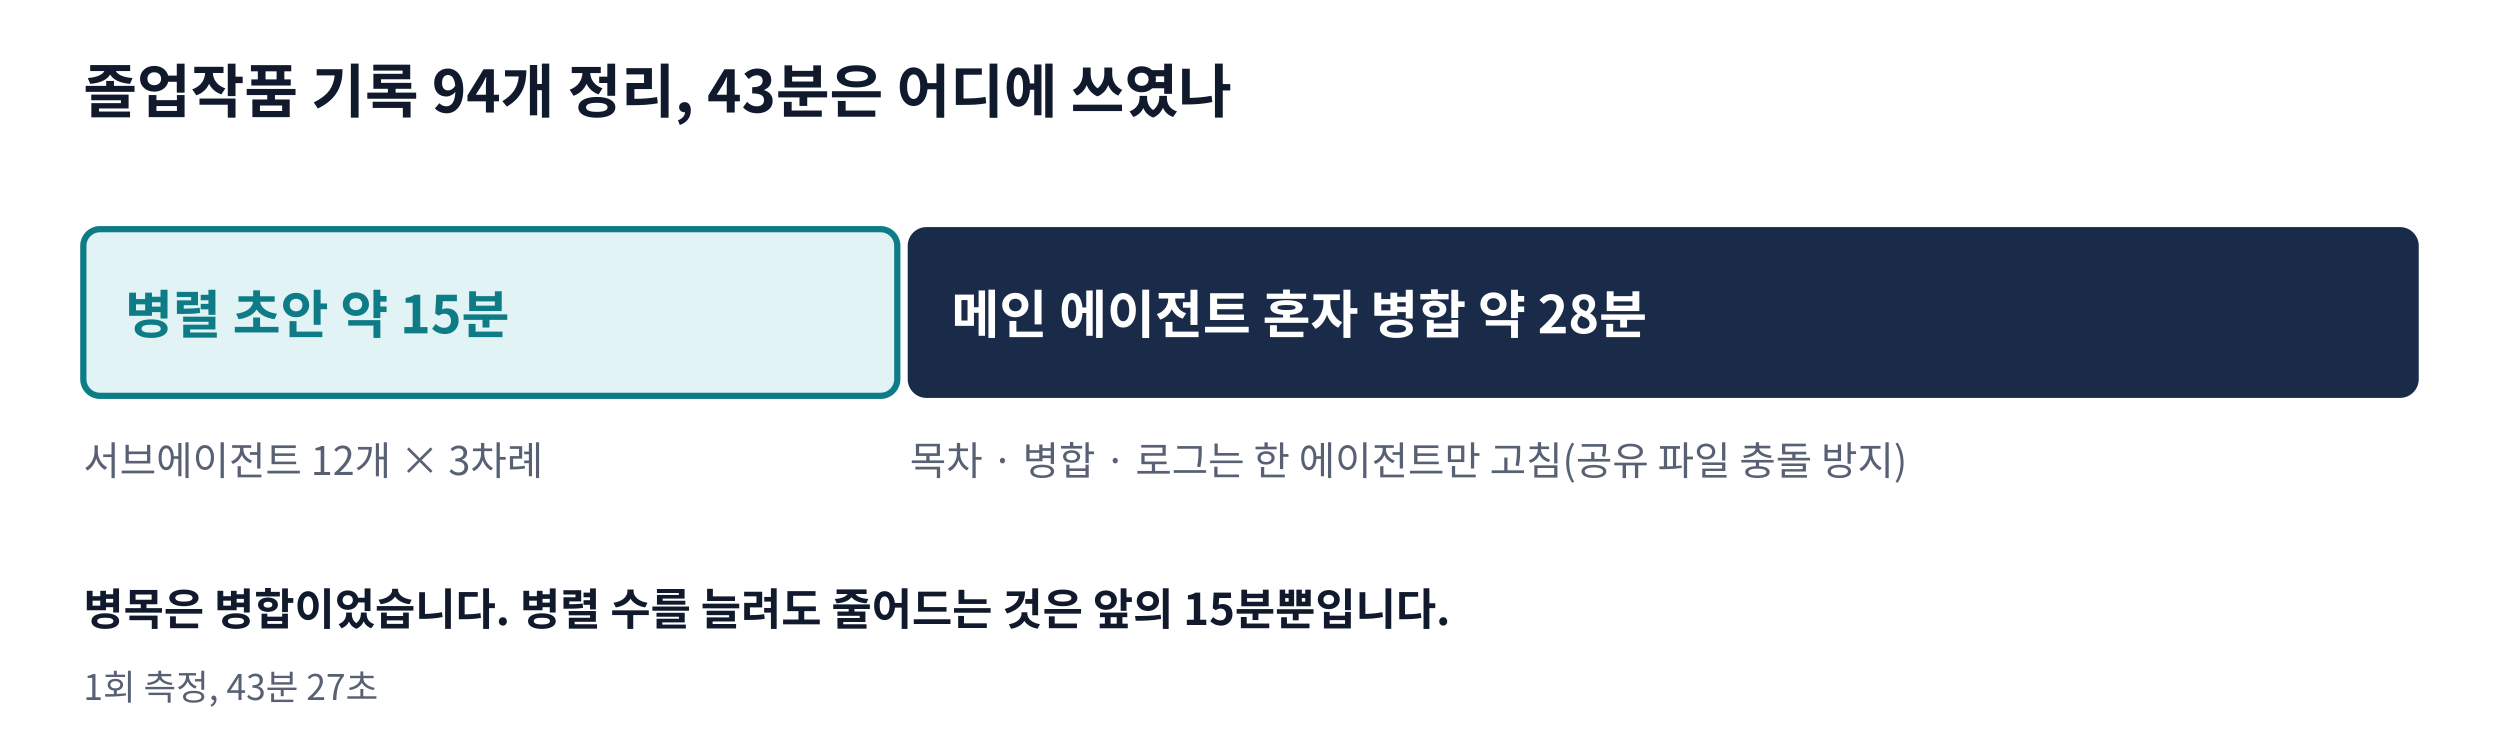
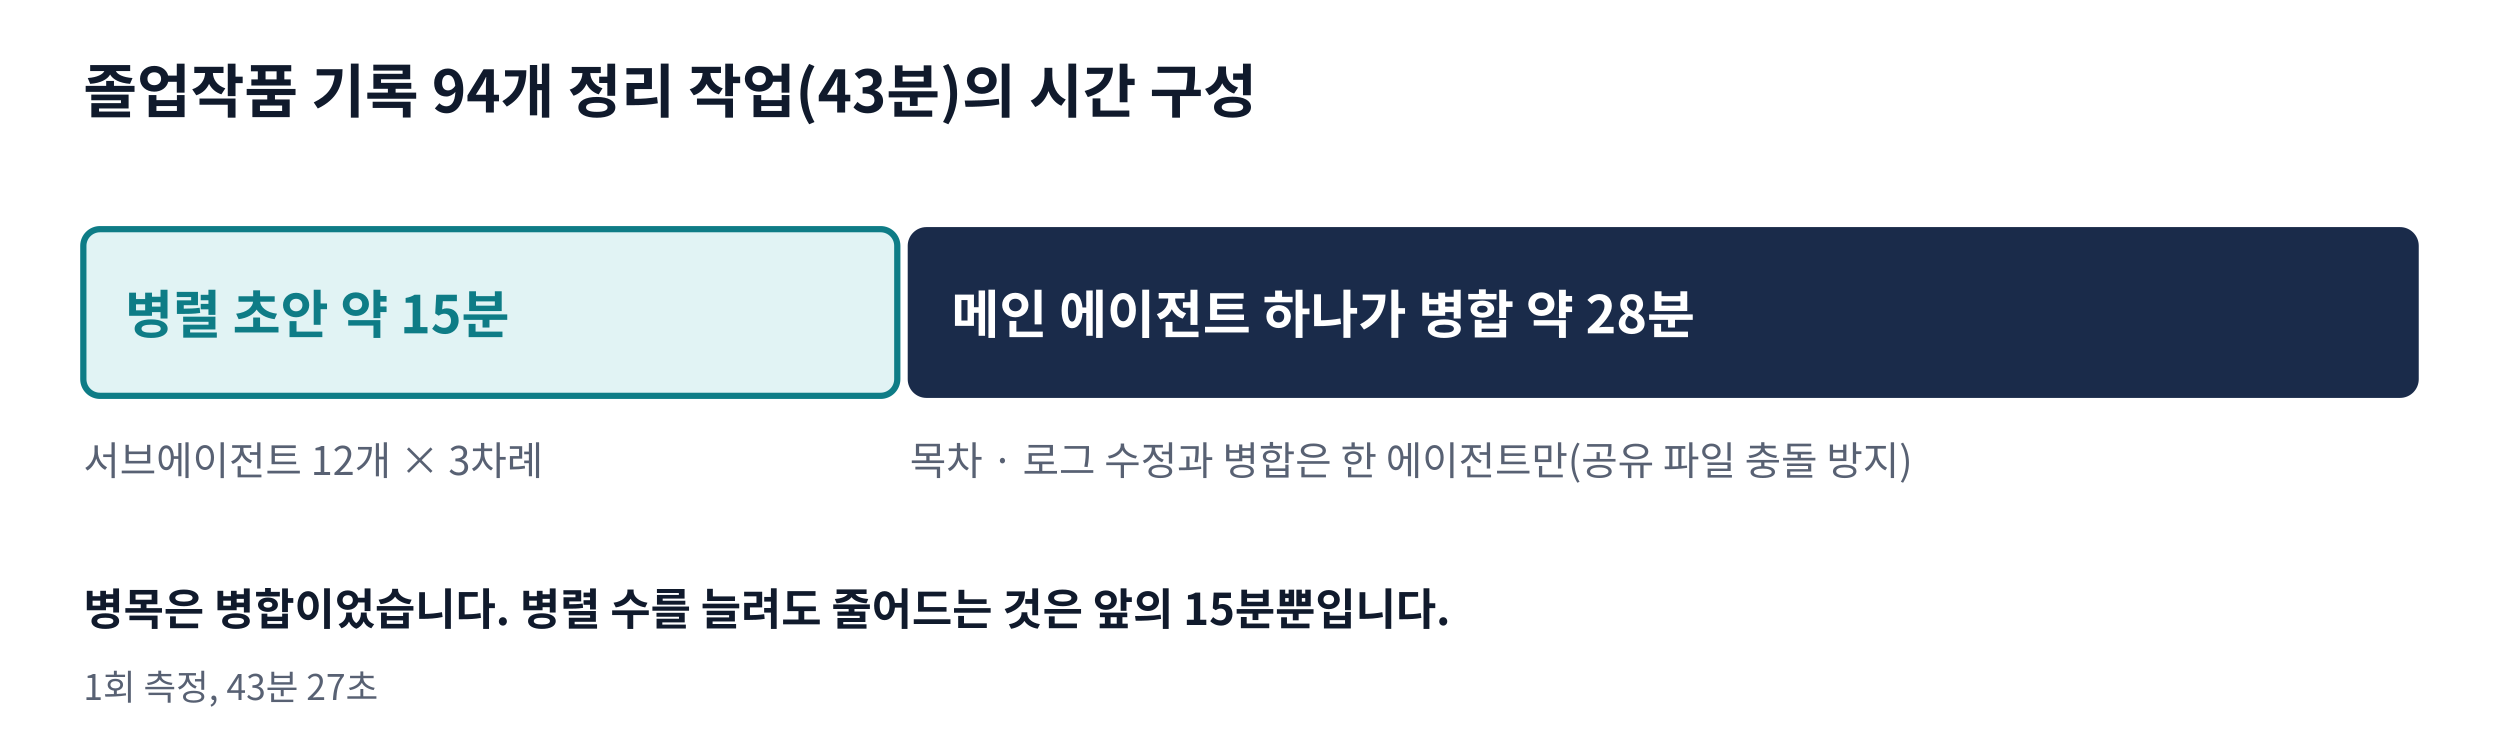
<svg xmlns="http://www.w3.org/2000/svg" viewBox="0 0 1200 360" width="1200" height="360" role="img" aria-label="정리 작업 43분의 시간 구성">
  <defs>
    <marker id="ah" viewBox="0 0 10 10" refX="9" refY="5" markerWidth="7" markerHeight="7" orient="auto-start-reverse">
      <path d="M0,0 L10,5 L0,10 z" fill="#586173" />
    </marker>
    <marker id="aht" viewBox="0 0 10 10" refX="9" refY="5" markerWidth="7" markerHeight="7" orient="auto-start-reverse">
      <path d="M0,0 L10,5 L0,10 z" fill="#0E7C86" />
    </marker>
    <pattern id="hatch" width="8" height="8" patternUnits="userSpaceOnUse" patternTransform="rotate(45)">
      <rect width="8" height="8" fill="#F1F3F6" />
      <line x1="0" y1="0" x2="0" y2="8" stroke="#C3CAD6" stroke-width="3" />
    </pattern>
  </defs>
  <rect width="1200" height="360" fill="#FFFFFF" />
-   <text x="40" y="54" font-family="Pretendard, 'Apple SD Gothic Neo', 'Malgun Gothic', 'Noto Sans KR', 'Noto Sans CJK KR', sans-serif" font-size="28" font-weight="700" fill="#101A2C" text-anchor="start">졸업작품 기록 94개 정리, 43분은 어디에 쓰였나</text>
+   <text x="40" y="54" font-family="Pretendard, 'Apple SD Gothic Neo', 'Malgun Gothic', 'Noto Sans KR', 'Noto Sans CJK KR', sans-serif" font-size="28" font-weight="700" fill="#101A2C" text-anchor="start">졸업작품 기록 94개 정리 작업(43분)의 시간 구성</text>
  <rect x="40" y="110" width="390.698" height="80" rx="8" fill="#E1F3F4" stroke="#0E7C86" stroke-width="3" opacity="1" />
  <rect x="436.698" y="110" width="723.302" height="80" rx="8" fill="#1A2B4A" stroke="#1A2B4A" stroke-width="2" opacity="1" />
  <text x="60" y="160" font-family="Pretendard, 'Apple SD Gothic Neo', 'Malgun Gothic', 'Noto Sans KR', 'Noto Sans CJK KR', sans-serif" font-size="25" font-weight="700" fill="#0E7C86" text-anchor="start">병렬 초안 약 15분</text>
-   <text x="456.698" y="160" font-family="Pretendard, 'Apple SD Gothic Neo', 'Malgun Gothic', 'Noto Sans KR', 'Noto Sans CJK KR', sans-serif" font-size="25" font-weight="700" fill="#FFFFFF" text-anchor="start">메인 에이전트 혼자 병합 약 28분</text>
+   <text x="456.698" y="160" font-family="Pretendard, 'Apple SD Gothic Neo', 'Malgun Gothic', 'Noto Sans KR', 'Noto Sans CJK KR', sans-serif" font-size="25" font-weight="700" fill="#FFFFFF" text-anchor="start">메인 에이전트 하나가 병합 약 28분</text>
  <text x="40" y="228" font-family="Pretendard, 'Apple SD Gothic Neo', 'Malgun Gothic', 'Noto Sans KR', 'Noto Sans CJK KR', sans-serif" font-size="19" font-weight="400" fill="#586173" text-anchor="start">서브에이전트 12개 × 3차례</text>
-   <text x="436.698" y="228" font-family="Pretendard, 'Apple SD Gothic Neo', 'Malgun Gothic', 'Noto Sans KR', 'Noto Sans CJK KR', sans-serif" font-size="19" font-weight="400" fill="#586173" text-anchor="start">목차 · 병합 · 로그는 한 에이전트만 고침(공유 파일 충돌 방지)</text>
+   <text x="436.698" y="228" font-family="Pretendard, 'Apple SD Gothic Neo', 'Malgun Gothic', 'Noto Sans KR', 'Noto Sans CJK KR', sans-serif" font-size="19" font-weight="400" fill="#586173" text-anchor="start">목차 · 로그 수정과 병합은 한 에이전트만(공유 파일 충돌 방지)</text>
  <text x="40" y="300" font-family="Pretendard, 'Apple SD Gothic Neo', 'Malgun Gothic', 'Noto Sans KR', 'Noto Sans CJK KR', sans-serif" font-size="21" font-weight="600" fill="#101A2C" text-anchor="start">병목은 병합이었습니다. 병렬 수를 늘려도 줄어드는 것은 앞의 15분뿐입니다.</text>
  <text x="40" y="336" font-family="Pretendard, 'Apple SD Gothic Neo', 'Malgun Gothic', 'Noto Sans KR', 'Noto Sans CJK KR', sans-serif" font-size="17" font-weight="400" fill="#586173" text-anchor="start">1회 측정, 43분 27초</text>
</svg>
